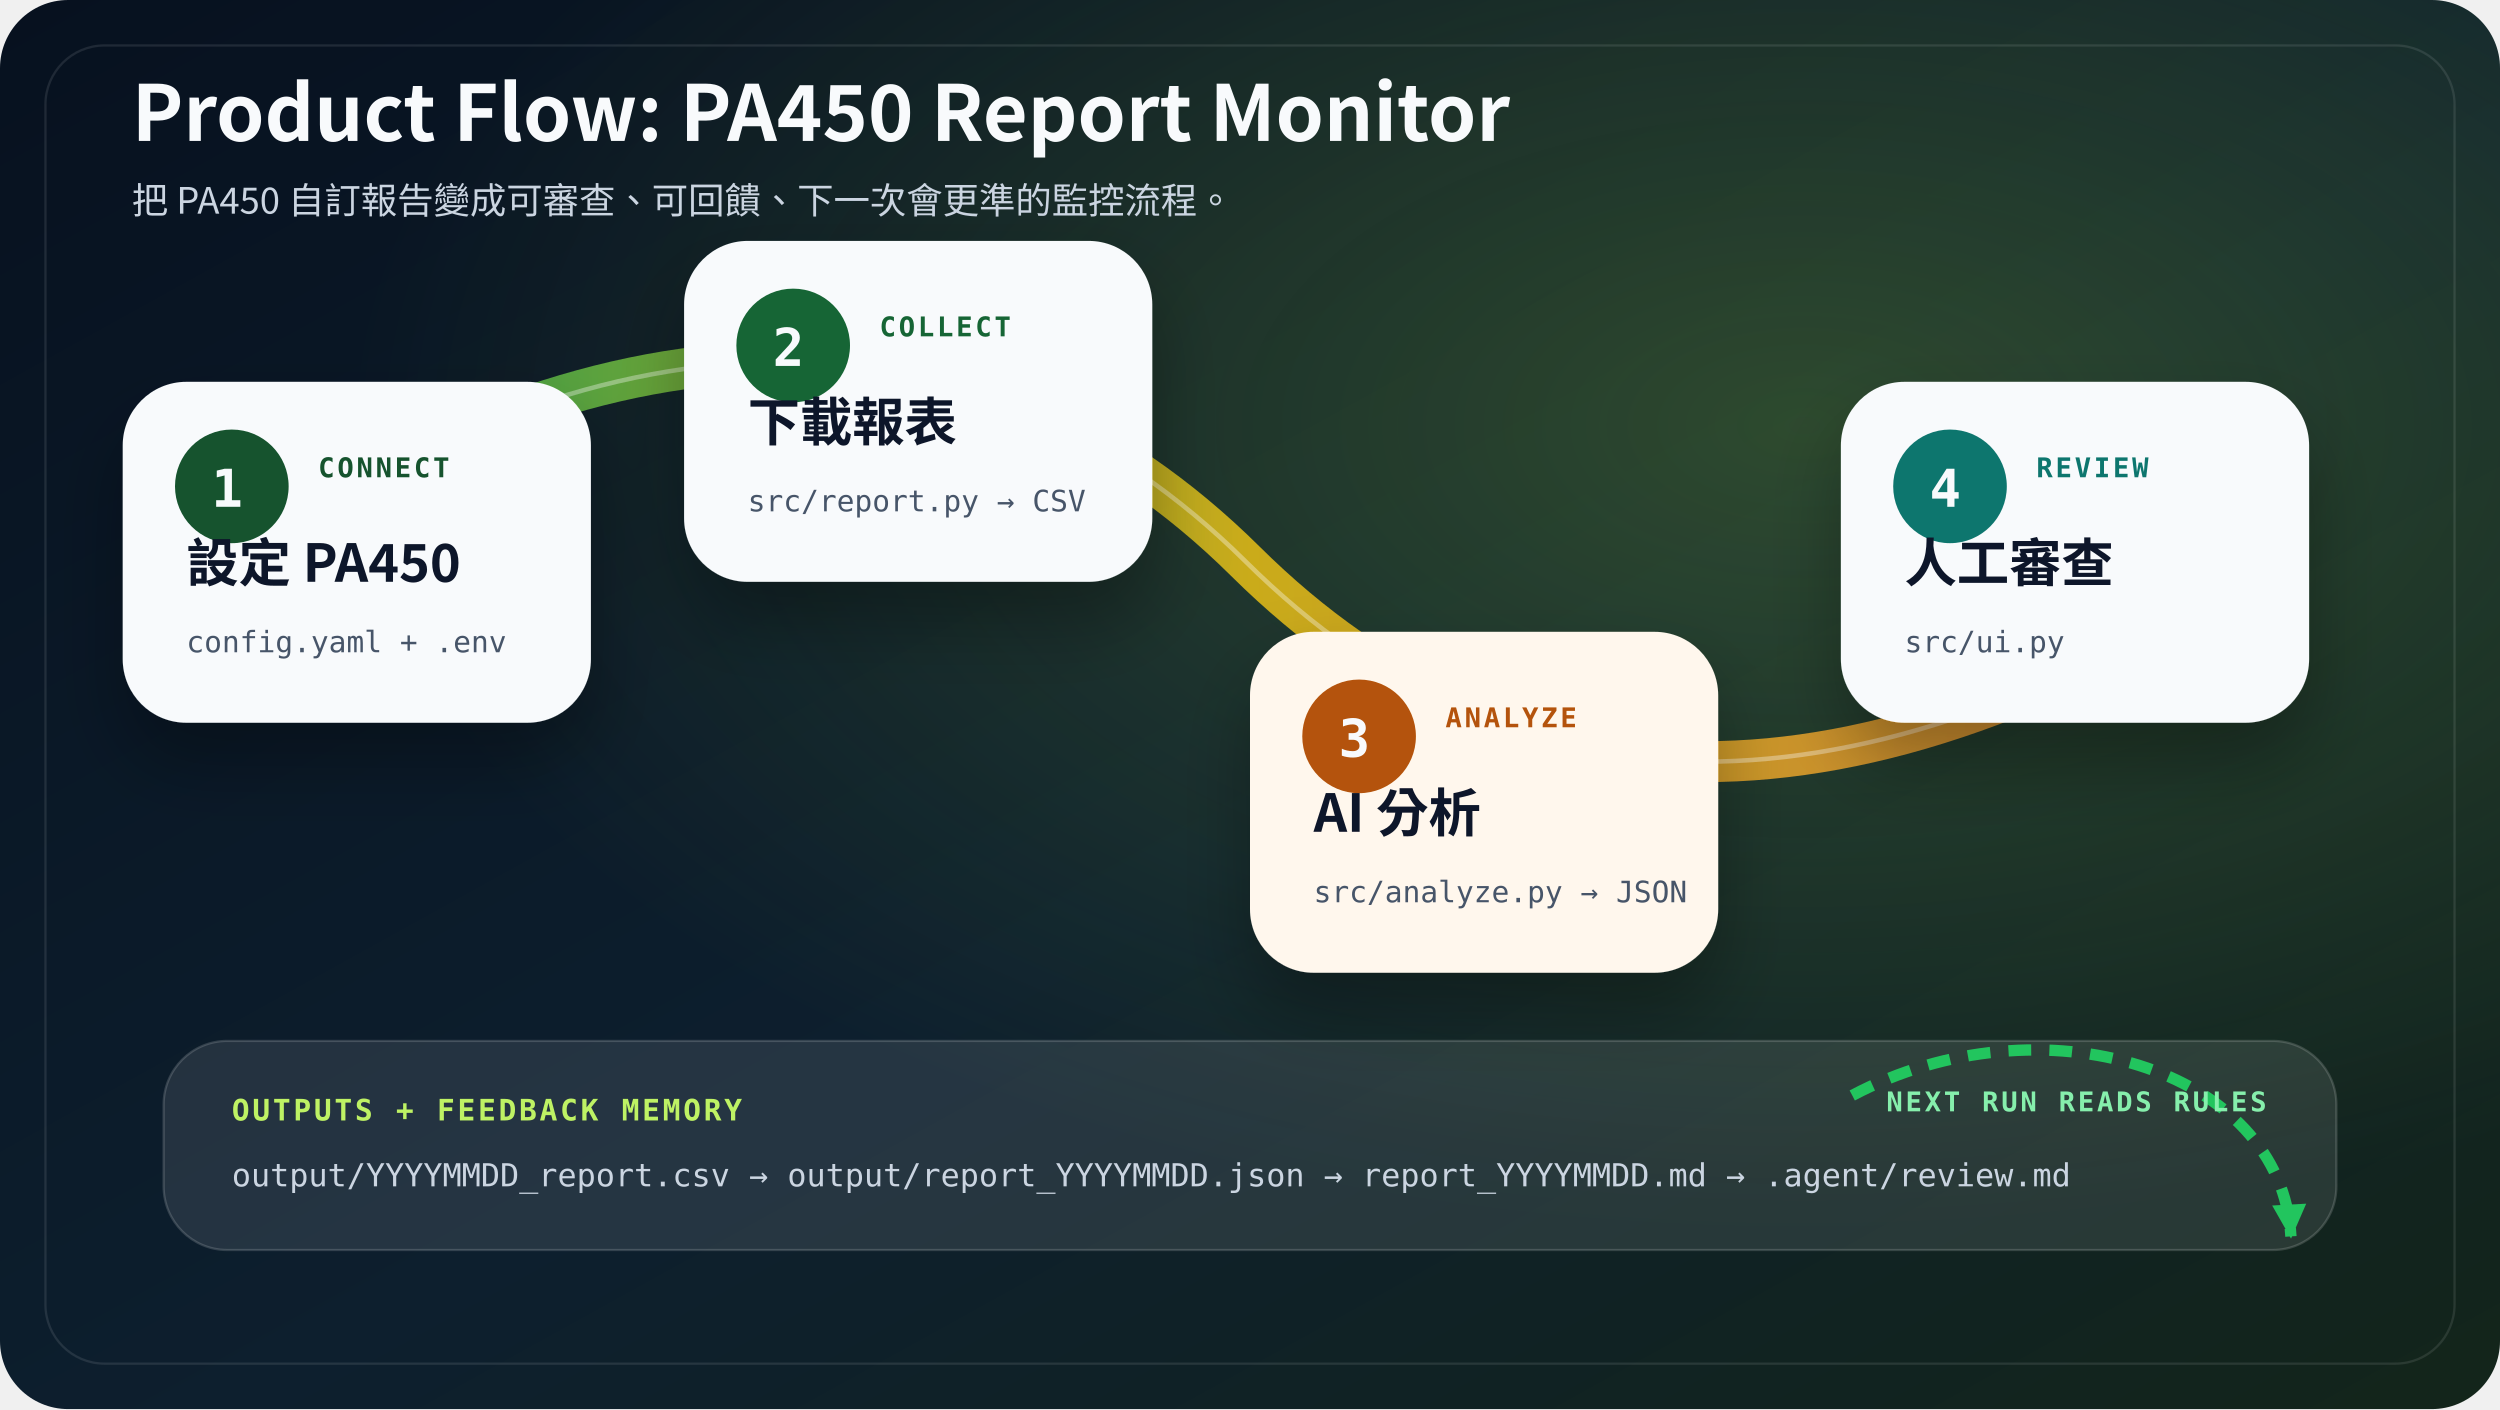
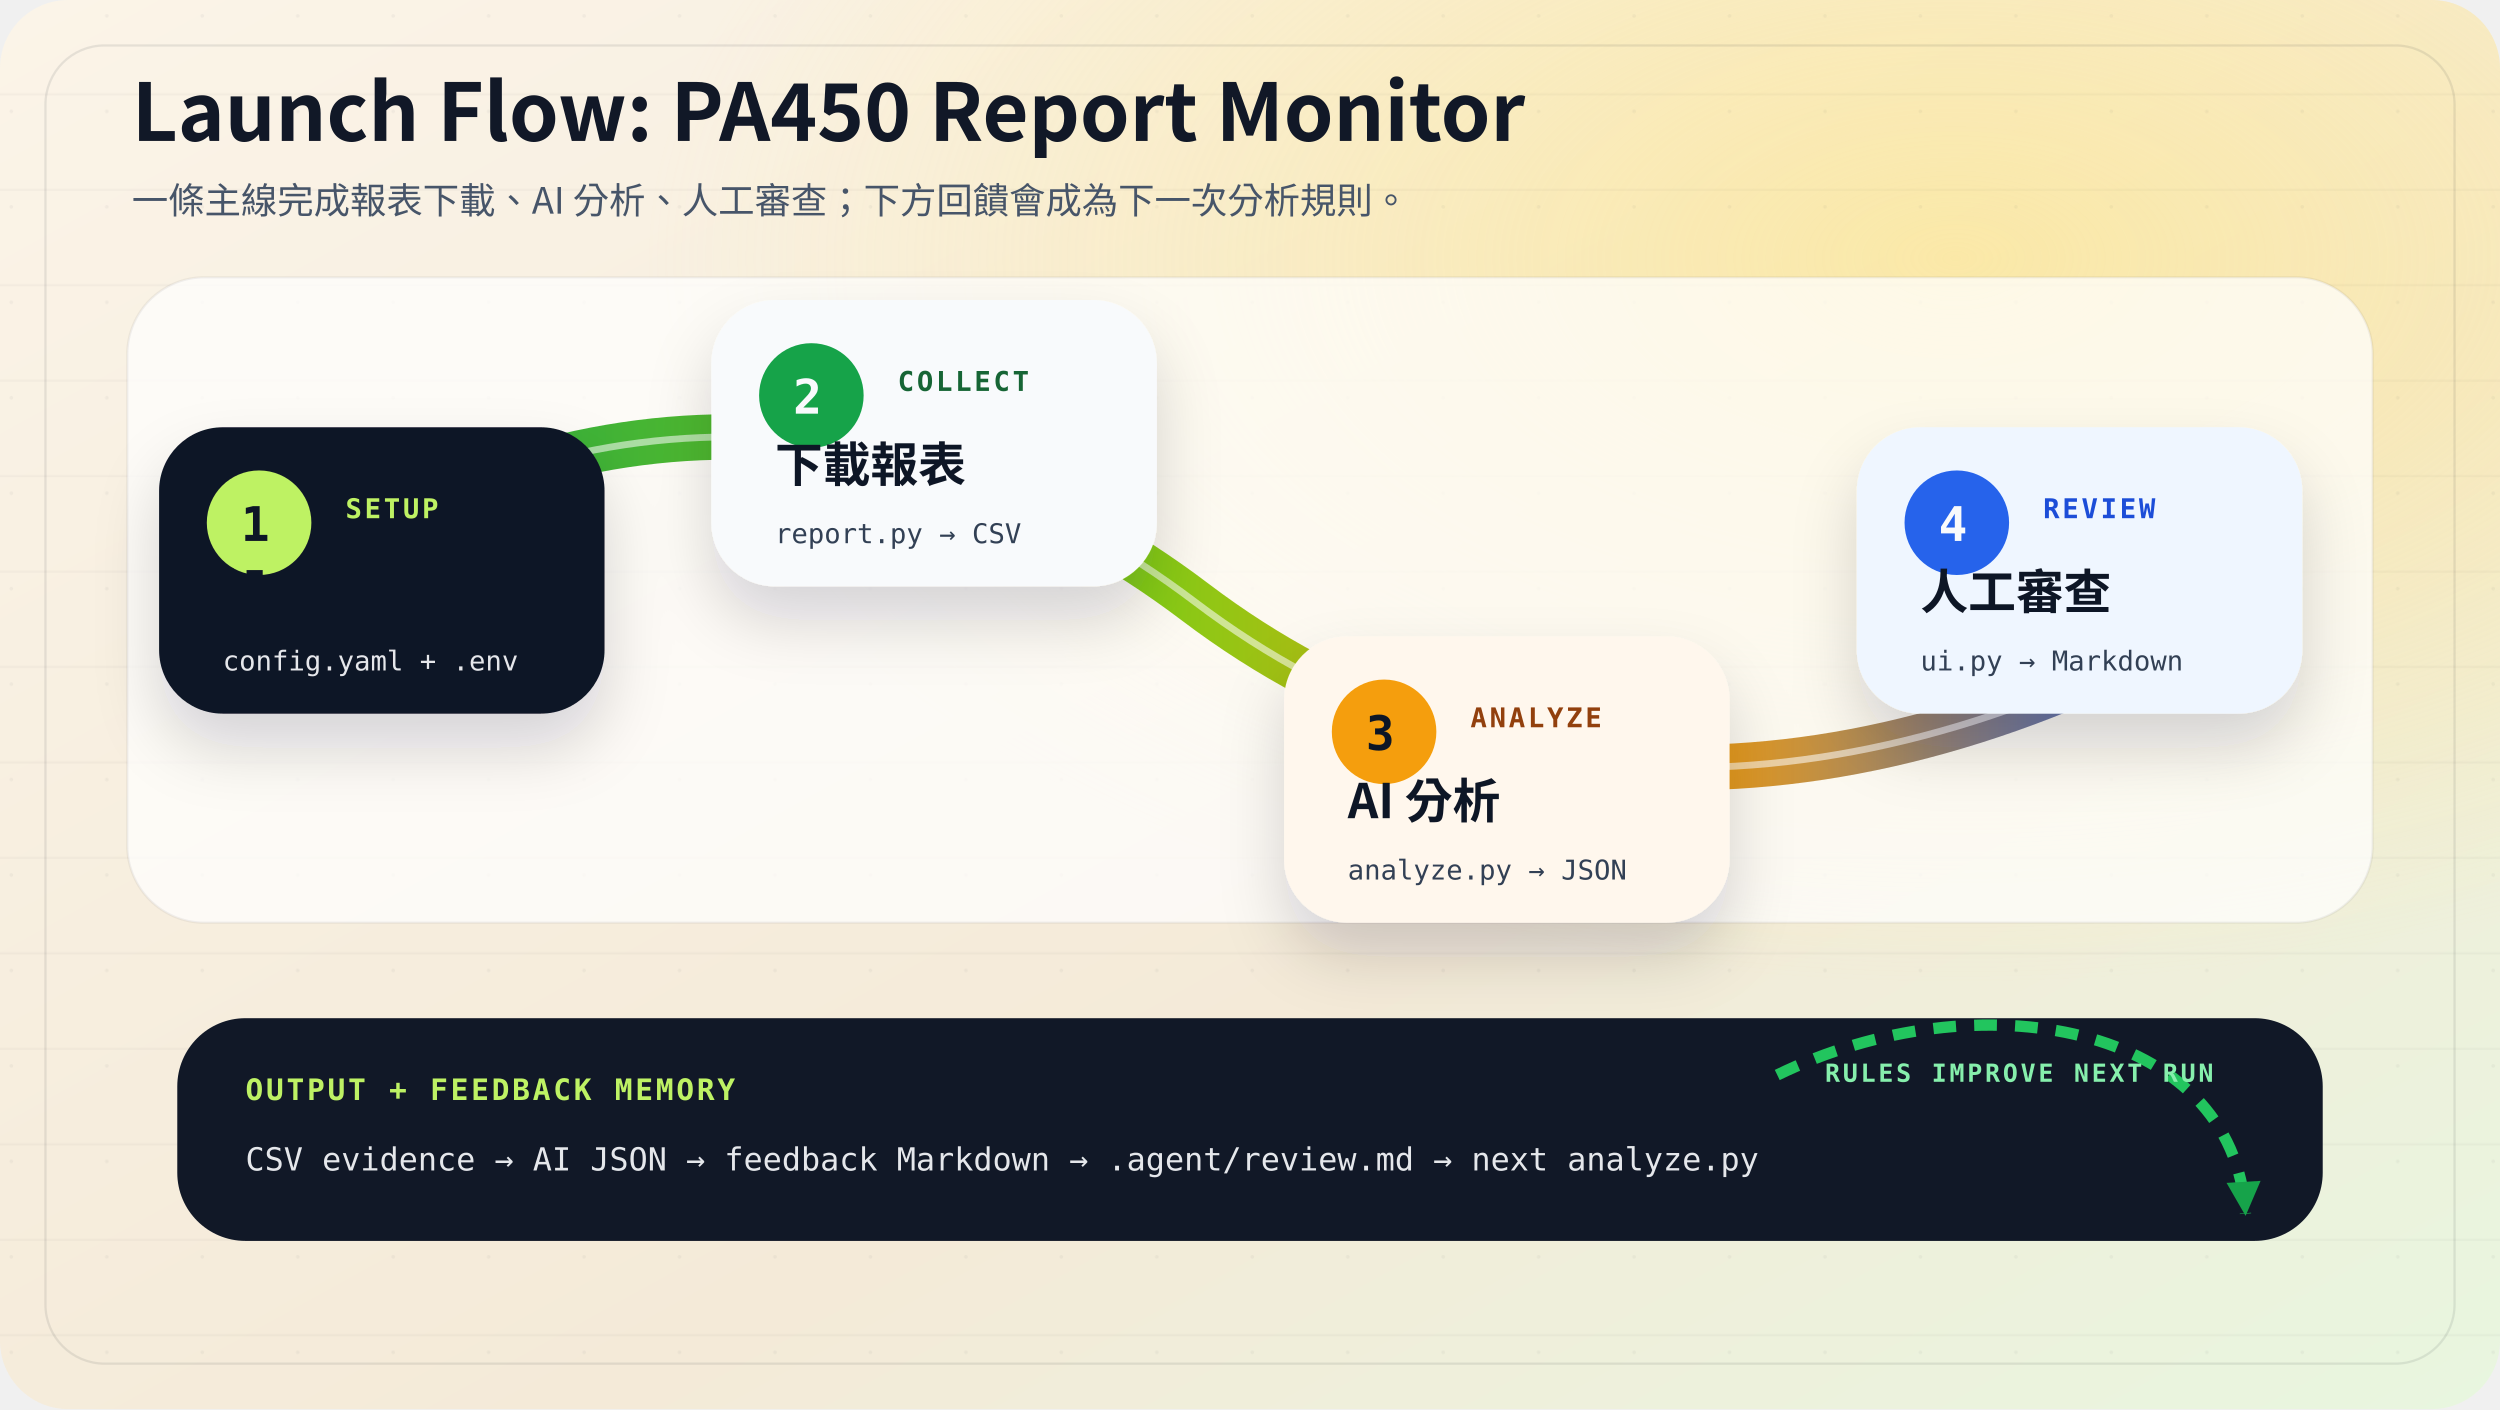
<svg xmlns="http://www.w3.org/2000/svg" width="1100" height="620" viewBox="0 0 1100 620" role="img" aria-labelledby="title desc">
  <defs>
-     <linearGradient id="bg" x1="0" y1="0" x2="1" y2="1">
-       <stop offset="0" stop-color="#07111f" />
-       <stop offset="0.55" stop-color="#0d1f2e" />
-       <stop offset="1" stop-color="#13251a" />
+     <linearGradient id="paper" x1="0" y1="0" x2="1" y2="1">
+       <stop offset="0" stop-color="#fbf4e8" />
+       <stop offset="0.62" stop-color="#f4ead8" />
+       <stop offset="1" stop-color="#e8f6df" />
    </linearGradient>
-     <radialGradient id="glow" cx="72%" cy="30%" r="58%">
-       <stop offset="0" stop-color="#a3e635" stop-opacity="0.22" />
-       <stop offset="1" stop-color="#a3e635" stop-opacity="0" />
+     <radialGradient id="glow" cx="78%" cy="18%" r="52%">
+       <stop offset="0" stop-color="#fde68a" stop-opacity="0.64" />
+       <stop offset="1" stop-color="#fde68a" stop-opacity="0" />
    </radialGradient>
    <linearGradient id="flow" x1="0" y1="0" x2="1" y2="0">
-       <stop offset="0" stop-color="#22c55e" />
-       <stop offset="0.5" stop-color="#facc15" />
-       <stop offset="1" stop-color="#fb923c" />
+       <stop offset="0" stop-color="#16a34a" />
+       <stop offset="0.45" stop-color="#84cc16" />
+       <stop offset="0.72" stop-color="#f59e0b" />
+       <stop offset="1" stop-color="#2563eb" />
    </linearGradient>
-     <filter id="shadow" x="-20%" y="-30%" width="145%" height="165%">
-       <feDropShadow dx="0" dy="18" stdDeviation="16" flood-color="#000" flood-opacity="0.30" />
+     <filter id="shadow" x="-25%" y="-30%" width="150%" height="165%">
+       <feDropShadow dx="0" dy="15" stdDeviation="14" flood-color="#111827" flood-opacity="0.16" />
    </filter>
    <marker id="arrow" markerWidth="15" markerHeight="15" refX="14" refY="7.5" orient="auto" markerUnits="userSpaceOnUse">
-       <path d="M0,0 L15,7.5 L0,15 Z" fill="#facc15" />
+       <path d="M0,0 L15,7.5 L0,15 Z" fill="#2563eb" />
    </marker>
    <marker id="arrowGreen" markerWidth="15" markerHeight="15" refX="14" refY="7.5" orient="auto" markerUnits="userSpaceOnUse">
-       <path d="M0,0 L15,7.5 L0,15 Z" fill="#22c55e" />
+       <path d="M0,0 L15,7.5 L0,15 Z" fill="#16a34a" />
    </marker>
+     <pattern id="grain" width="42" height="42" patternUnits="userSpaceOnUse">
+       <circle cx="5" cy="7" r="0.8" fill="#111827" opacity="0.04" />
+       <path d="M0 41.5H42" stroke="#111827" stroke-opacity="0.025" />
+     </pattern>
    <style>
-       .title{font-family:'WenQuanYi Zen Hei','Noto Sans CJK TC','Microsoft JhengHei',Inter,sans-serif;font-weight:900;fill:#f8fafc}
-       .text{font-family:'WenQuanYi Zen Hei','Noto Sans CJK TC','Microsoft JhengHei',Inter,sans-serif;fill:#cbd5e1}
-       .dark{font-family:'WenQuanYi Zen Hei','Noto Sans CJK TC','Microsoft JhengHei',Inter,sans-serif;fill:#0f172a;font-weight:900}
-       .mono{font-family:'JetBrains Mono',Consolas,monospace;fill:#cbd5e1}
+       .title{font-family:'WenQuanYi Zen Hei','Noto Sans CJK TC','Microsoft JhengHei',Inter,sans-serif;font-weight:900;fill:#111827}
+       .text{font-family:'WenQuanYi Zen Hei','Noto Sans CJK TC','Microsoft JhengHei',Inter,sans-serif;fill:#475569}
+       .mono{font-family:'JetBrains Mono',Consolas,monospace;fill:#334155}
      .label{font-family:'JetBrains Mono',Consolas,monospace;font-weight:900;letter-spacing:1.2px}
    </style>
  </defs>
-   <rect width="1100" height="620" rx="30" fill="url(#bg)" />
+   <rect width="1100" height="620" rx="30" fill="url(#paper)" />
  <rect width="1100" height="620" rx="30" fill="url(#glow)" />
-   <text x="58" y="62" class="title" font-size="34">Product Flow: PA450 Report Monitor</text>
-   <text x="58" y="94" class="text" font-size="16">把 PA450 自訂報告變成可審查、可回饋、下一次會更準的監控流程。</text>
-   <path d="M102 247 C270 130, 430 130, 548 247 S818 365, 998 247" fill="none" stroke="url(#flow)" stroke-width="18" opacity="0.78" marker-end="url(#arrow)" />
-   <path d="M105 247 C270 130, 430 130, 548 247 S818 365, 998 247" fill="none" stroke="#fff" stroke-width="2" opacity="0.35" />
+   <rect width="1100" height="620" rx="30" fill="url(#grain)" />
+   <text x="58" y="62" class="title" font-size="35">Launch Flow: PA450 Report Monitor</text>
+   <text x="58" y="94" class="text" font-size="16">一條主線完成報表下載、AI 分析、人工審查；下方回饋會成為下一次分析規則。</text>
+   <rect x="56" y="122" width="988" height="284" rx="34" fill="#ffffff" opacity="0.72" stroke="#111827" stroke-opacity="0.08" />
+   <path d="M112 265 C246 168, 398 168, 526 265 S820 362, 984 265" fill="none" stroke="url(#flow)" stroke-width="20" stroke-linecap="round" marker-end="url(#arrow)" />
+   <path d="M112 265 C246 168, 398 168, 526 265 S820 362, 984 265" fill="none" stroke="#ffffff" stroke-width="3" opacity="0.55" />
  <g filter="url(#shadow)">
-     <g transform="translate(54 168)">
-       <rect width="206" height="150" rx="28" fill="#f8fafc" />
-       <circle cx="48" cy="46" r="25" fill="#14532d" />
-       <text x="39" y="55" class="label" font-size="23" fill="#f8fafc">1</text>
-       <text x="86" y="42" class="label" font-size="12" fill="#14532d">CONNECT</text>
-       <text x="28" y="88" class="dark" font-size="23">設定 PA450</text>
-       <text x="28" y="119" class="mono" font-size="13" style="fill:#475569">config.yaml + .env</text>
+     <g transform="translate(70 188)">
+       <rect width="196" height="126" rx="28" fill="#111827" />
+       <circle cx="44" cy="42" r="23" fill="#bef264" />
+       <text x="36" y="50" class="label" font-size="21" fill="#111827">1</text>
+       <text x="82" y="40" class="label" font-size="12" fill="#bef264">SETUP</text>
+       <text x="28" y="80" class="title" font-size="21" fill="#f8fafc">設定 PA450</text>
+       <text x="28" y="107" class="mono" font-size="12" style="fill:#e5e7eb">config.yaml + .env</text>
    </g>
-     <g transform="translate(301 106)">
-       <rect width="206" height="150" rx="28" fill="#f8fafc" />
-       <circle cx="48" cy="46" r="25" fill="#166534" />
-       <text x="39" y="55" class="label" font-size="23" fill="#f8fafc">2</text>
-       <text x="86" y="42" class="label" font-size="12" fill="#166534">COLLECT</text>
-       <text x="28" y="88" class="dark" font-size="23">下載報表</text>
-       <text x="28" y="119" class="mono" font-size="13" style="fill:#475569">src/report.py → CSV</text>
+     <g transform="translate(313 132)">
+       <rect width="196" height="126" rx="28" fill="#f8fafc" />
+       <circle cx="44" cy="42" r="23" fill="#16a34a" />
+       <text x="36" y="50" class="label" font-size="21" fill="#f8fafc">2</text>
+       <text x="82" y="40" class="label" font-size="12" fill="#166534">COLLECT</text>
+       <text x="28" y="80" class="title" font-size="21">下載報表</text>
+       <text x="28" y="107" class="mono" font-size="12">report.py → CSV</text>
    </g>
-     <g transform="translate(550 278)">
-       <rect width="206" height="150" rx="28" fill="#fff7ed" />
-       <circle cx="48" cy="46" r="25" fill="#b45309" />
-       <text x="39" y="55" class="label" font-size="23" fill="#f8fafc">3</text>
-       <text x="86" y="42" class="label" font-size="12" fill="#b45309">ANALYZE</text>
-       <text x="28" y="88" class="dark" font-size="23">AI 分析</text>
-       <text x="28" y="119" class="mono" font-size="13" style="fill:#475569">src/analyze.py → JSON</text>
+     <g transform="translate(565 280)">
+       <rect width="196" height="126" rx="28" fill="#fff7ed" />
+       <circle cx="44" cy="42" r="23" fill="#f59e0b" />
+       <text x="36" y="50" class="label" font-size="21" fill="#111827">3</text>
+       <text x="82" y="40" class="label" font-size="12" fill="#92400e">ANALYZE</text>
+       <text x="28" y="80" class="title" font-size="21">AI 分析</text>
+       <text x="28" y="107" class="mono" font-size="12">analyze.py → JSON</text>
    </g>
-     <g transform="translate(810 168)">
-       <rect width="206" height="150" rx="28" fill="#f8fafc" />
-       <circle cx="48" cy="46" r="25" fill="#0f766e" />
-       <text x="39" y="55" class="label" font-size="23" fill="#f8fafc">4</text>
-       <text x="86" y="42" class="label" font-size="12" fill="#0f766e">REVIEW</text>
-       <text x="28" y="88" class="dark" font-size="23">人工審查</text>
-       <text x="28" y="119" class="mono" font-size="13" style="fill:#475569">src/ui.py</text>
+     <g transform="translate(817 188)">
+       <rect width="196" height="126" rx="28" fill="#eff6ff" />
+       <circle cx="44" cy="42" r="23" fill="#2563eb" />
+       <text x="36" y="50" class="label" font-size="21" fill="#f8fafc">4</text>
+       <text x="82" y="40" class="label" font-size="12" fill="#1d4ed8">REVIEW</text>
+       <text x="28" y="80" class="title" font-size="21">人工審查</text>
+       <text x="28" y="107" class="mono" font-size="12">ui.py → Markdown</text>
    </g>
  </g>
-   <g transform="translate(72 458)">
-     <rect width="956" height="92" rx="28" fill="#ffffff" fill-opacity="0.10" stroke="#ffffff" stroke-opacity="0.16" />
-     <text x="30" y="35" class="label" font-size="13" fill="#bef264">OUTPUTS + FEEDBACK MEMORY</text>
-     <text x="30" y="64" class="mono" font-size="14">output/YYYYMMDD_report.csv → output/report_YYYYMMDD.json → report_YYYYMMDD.md → .agent/review.md</text>
-     <path d="M743 24 C826 -20, 932 12, 936 86" fill="none" stroke="#22c55e" stroke-width="5" stroke-dasharray="10 8" marker-end="url(#arrowGreen)" />
-     <text x="758" y="31" class="label" font-size="12" fill="#86efac">NEXT RUN READS RULES</text>
+   <g transform="translate(78 448)">
+     <rect width="944" height="98" rx="30" fill="#111827" />
+     <text x="30" y="36" class="label" font-size="13" fill="#bef264">OUTPUT + FEEDBACK MEMORY</text>
+     <text x="30" y="67" class="mono" font-size="14" style="fill:#e5e7eb">CSV evidence → AI JSON → feedback Markdown → .agent/review.md → next analyze.py</text>
+     <path d="M704 25 C792 -18, 905 2, 910 86" fill="none" stroke="#22c55e" stroke-width="5" stroke-dasharray="10 8" marker-end="url(#arrowGreen)" />
+     <text x="725" y="28" class="label" font-size="11" fill="#86efac">RULES IMPROVE NEXT RUN</text>
  </g>
-   <rect x="20" y="20" width="1060" height="580" rx="26" fill="none" stroke="#ffffff" stroke-opacity="0.10" />
+   <rect x="20" y="20" width="1060" height="580" rx="26" fill="none" stroke="#111827" stroke-opacity="0.09" />
</svg>
